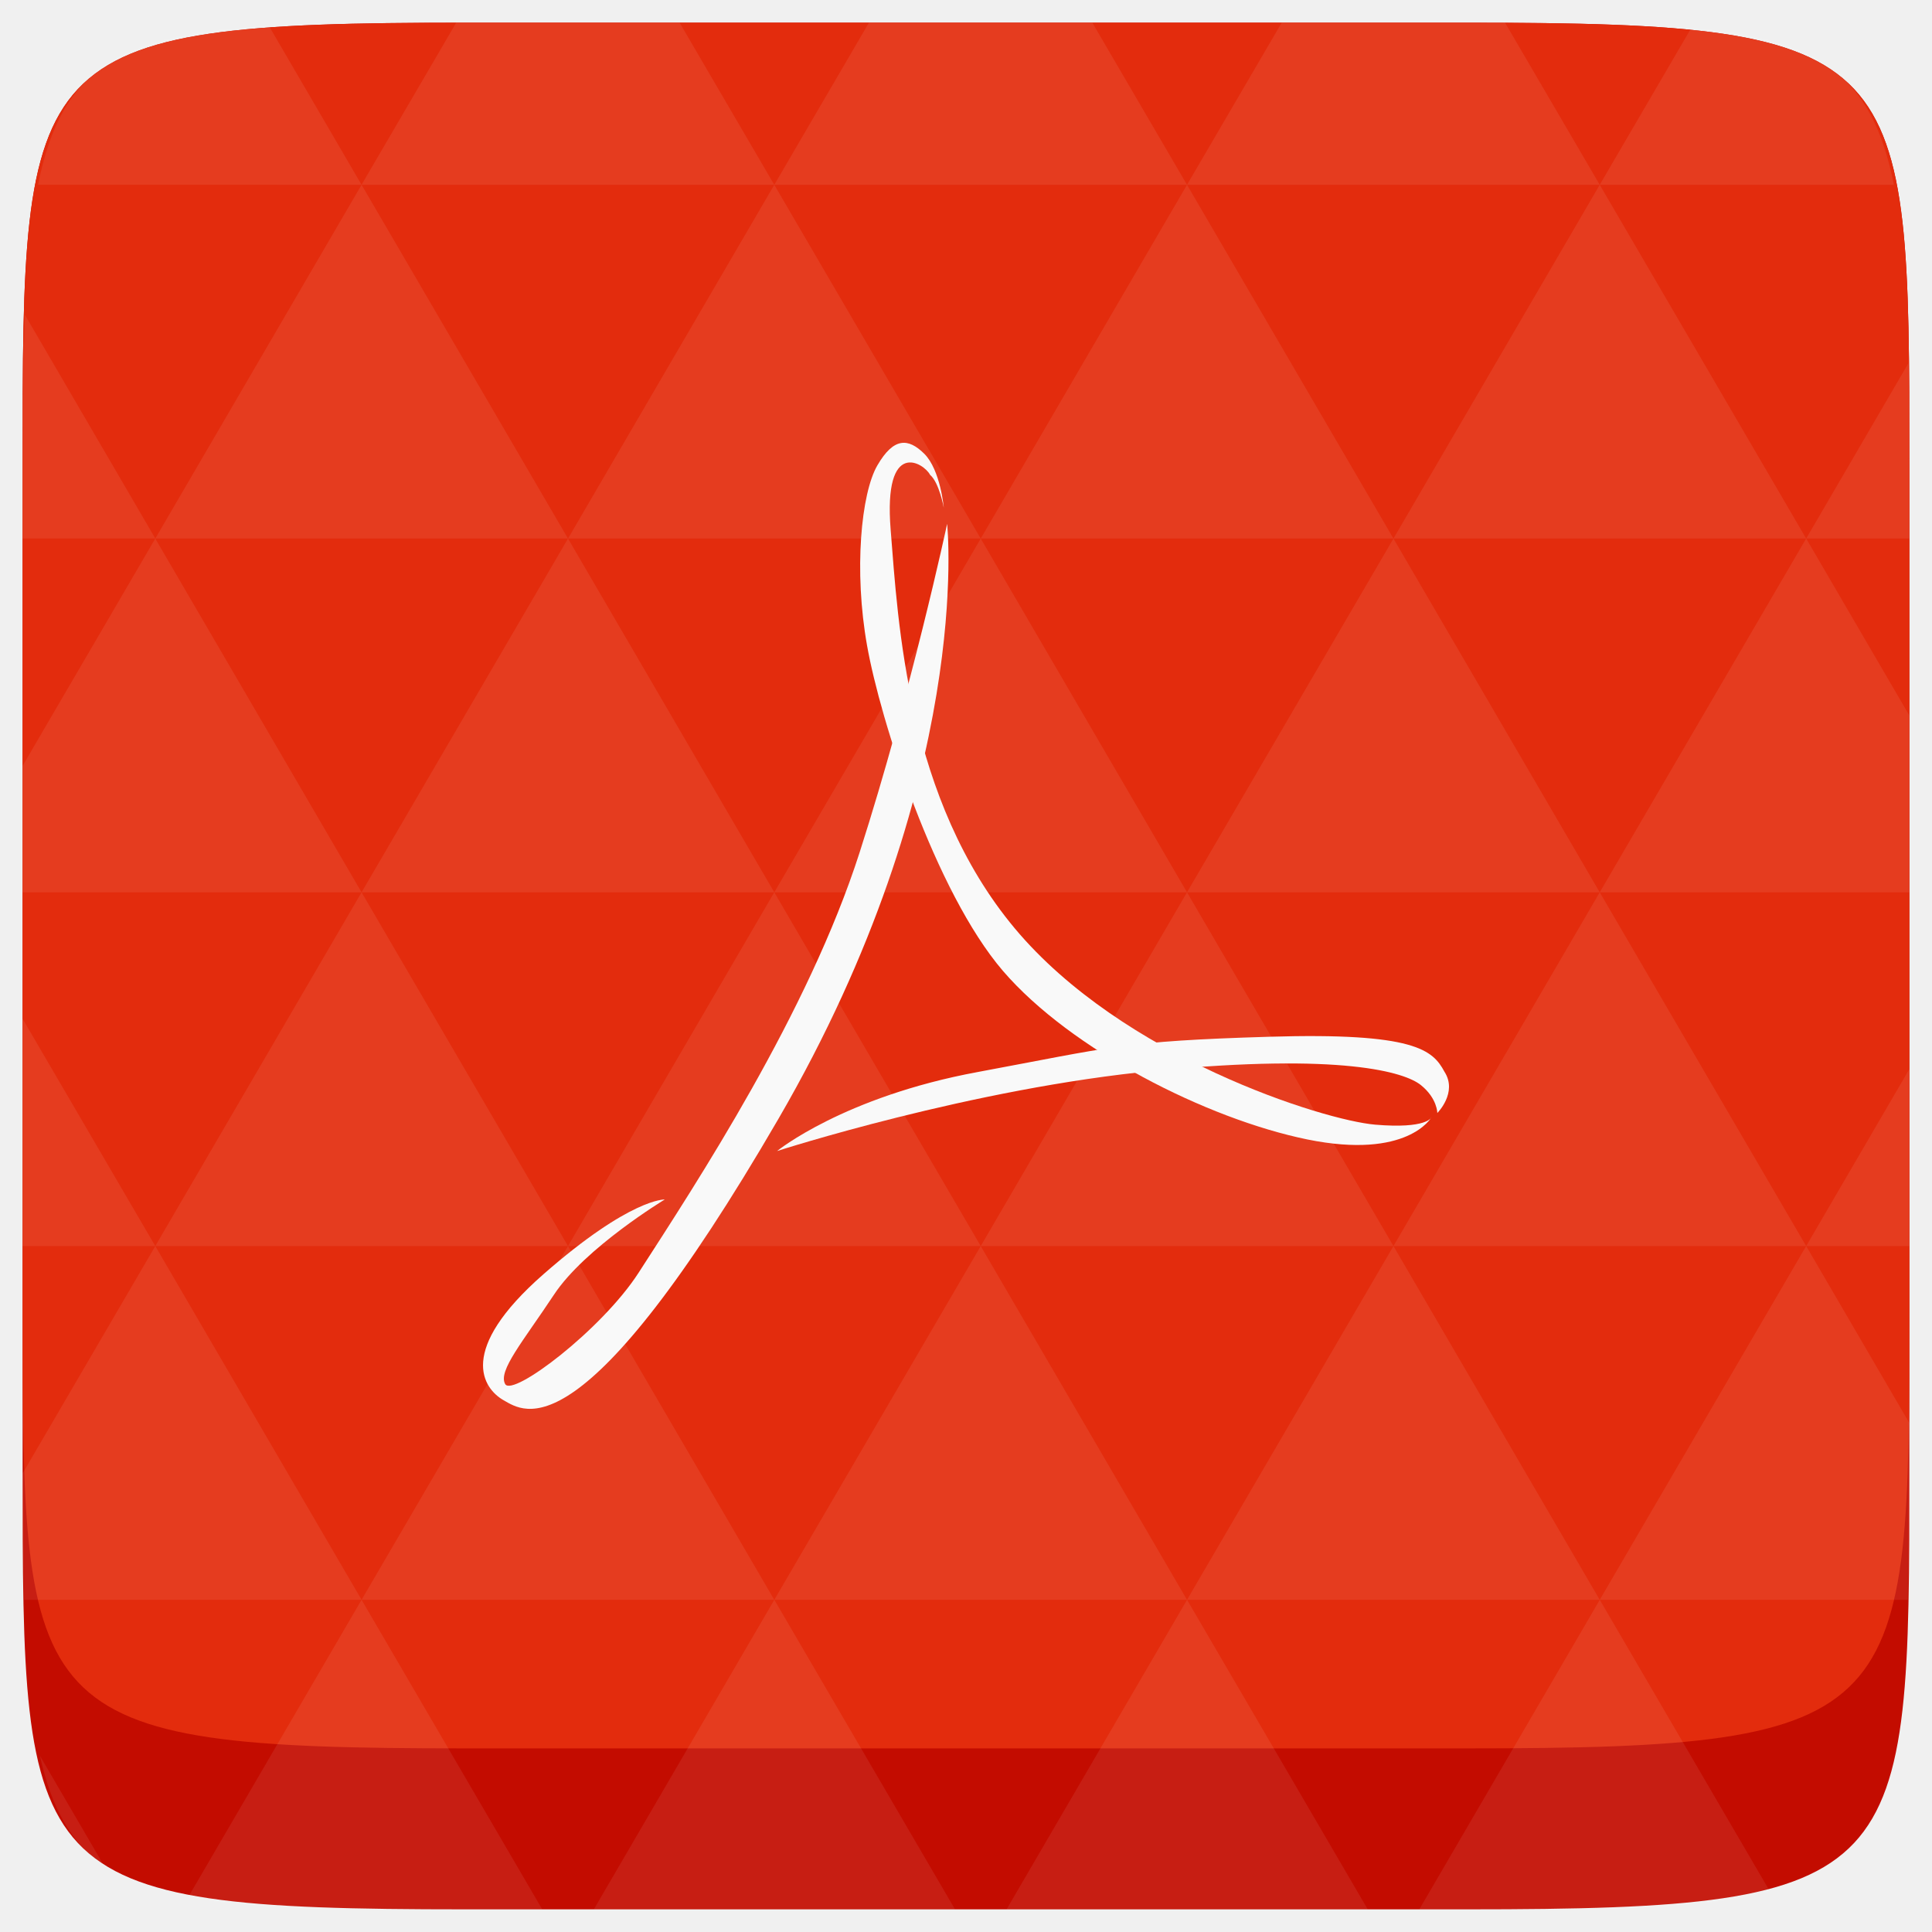
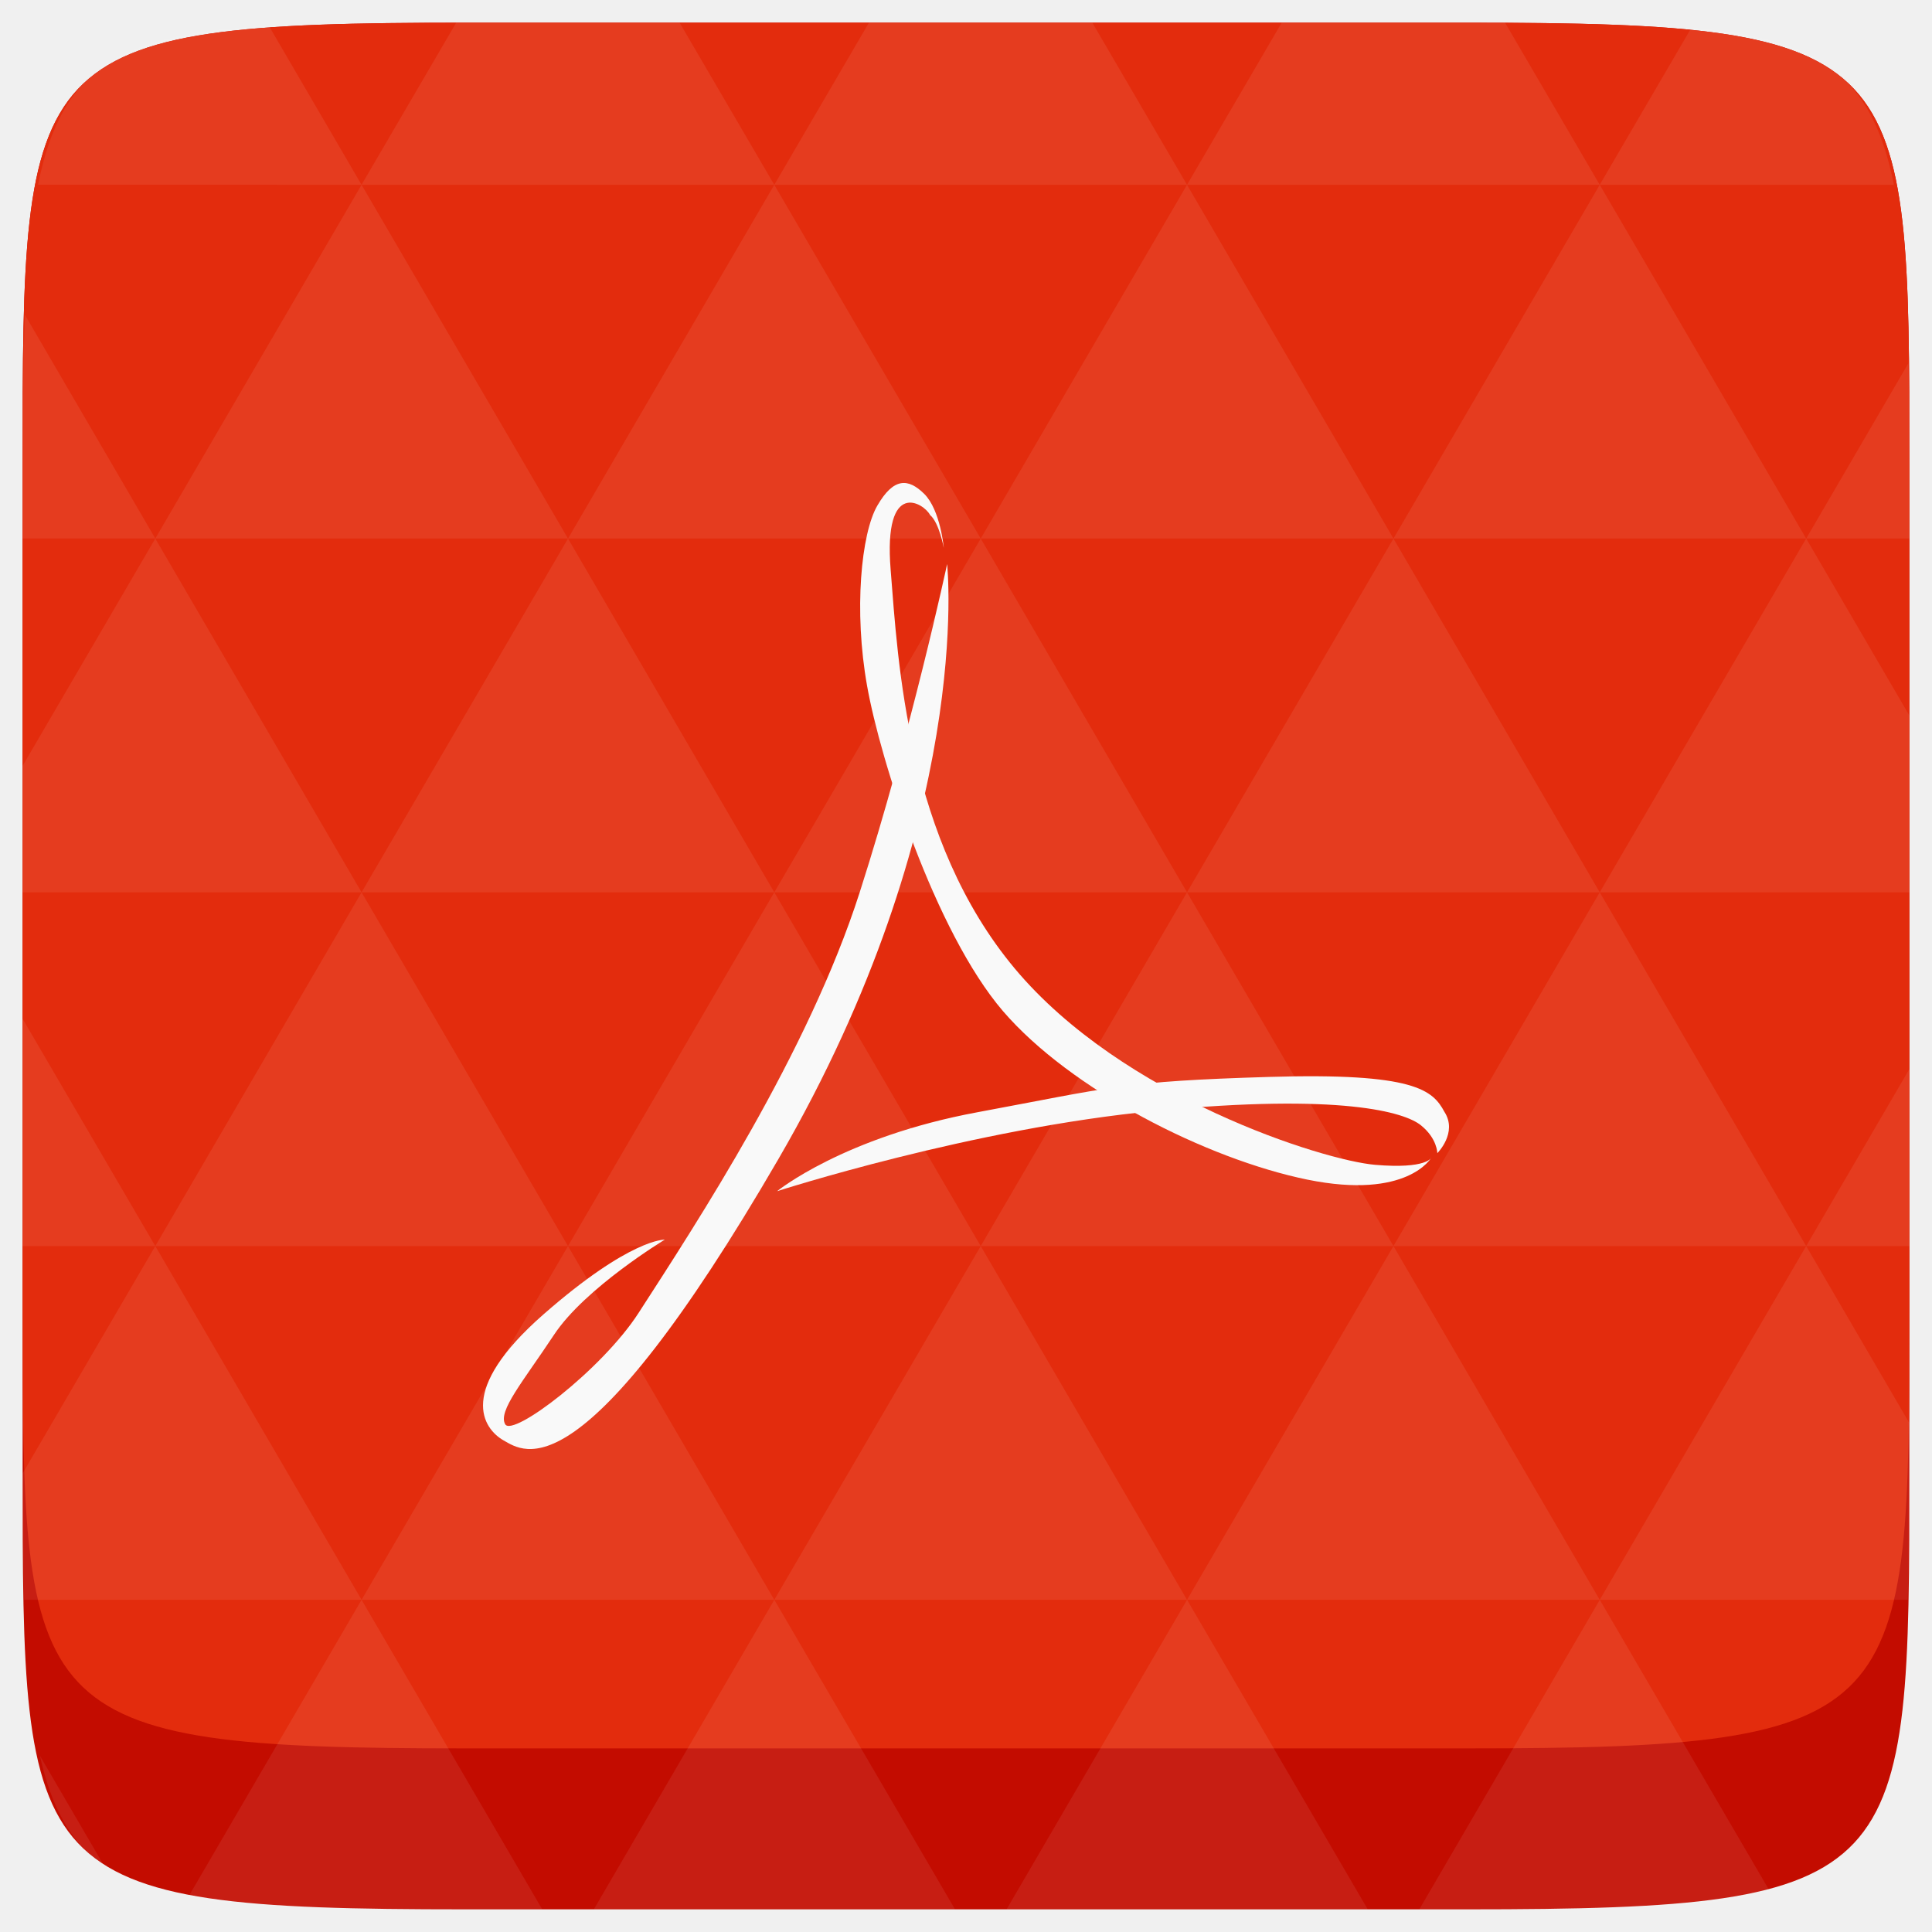
<svg xmlns="http://www.w3.org/2000/svg" width="48" height="48" viewBox="0 0 48 48">
  <path d="m 47.437,11.547 0,24.906 c 0,10.25 0,10.984 -10.984,10.984 l -24.902,0 C 0.562,47.438 0.562,46.704 0.562,36.454 l 0,-24.906 c 0,-10.25 0,-10.984 10.988,-10.984 l 24.902,0 C 47.437,0.563 47.437,1.297 47.437,11.547 z" fill="#c30c00" />
  <path d="m 47.437,11.547 0,20.907 c 0,10.25 0,10.984 -10.984,10.984 l -24.902,0 C 0.562,43.438 0.562,42.704 0.562,32.454 l 0,-20.907 c 0,-10.25 0,-10.984 10.988,-10.984 l 24.902,0 C 47.437,0.563 47.437,1.297 47.437,11.547 z" fill="#e32c0d" />
-   <path d="m 23.531,13.016 c 0,0 0.691,6.371 -4.191,14.781 -4.883,8.41 -6.312,7.281 -6.828,6.992 -0.512,-0.293 -1.172,-1.238 0.992,-3.133 2.164,-1.895 3.012,-1.855 3.012,-1.855 0,0 -1.984,1.199 -2.754,2.367 -0.77,1.164 -1.395,1.891 -1.211,2.219 0.184,0.328 2.395,-1.344 3.312,-2.762 1.457,-2.258 4.211,-6.449 5.496,-10.453 1.285,-4.008 2.172,-8.156 2.172,-8.156 z" fill="#f9f9f9" />
-   <path d="m 35.562,27.762 c 0,0 -0.109,0.289 -1.395,0.18 -1.285,-0.109 -6.277,-1.672 -8.957,-4.879 -2.676,-3.203 -2.898,-7.609 -3.082,-9.902 -0.184,-2.293 0.832,-1.656 0.98,-1.363 0.227,0.191 0.34,0.816 0.34,0.816 0,0 -0.082,-0.938 -0.484,-1.34 -0.402,-0.398 -0.762,-0.406 -1.164,0.285 -0.406,0.691 -0.59,2.621 -0.258,4.48 0.328,1.855 1.688,6.113 3.375,8.082 1.691,1.965 5.066,3.676 7.562,4.188 2.496,0.508 3.082,-0.547 3.082,-0.547 z" fill="#f9f9f9" />
-   <path d="m 19.304,28.598 c 0,0 4.844,-1.566 9.434,-2 4.586,-0.438 6.164,0.035 6.566,0.363 0.406,0.328 0.406,0.691 0.406,0.691 0,0 0.512,-0.508 0.176,-1.027 -0.289,-0.535 -0.727,-0.977 -4.359,-0.867 -3.637,0.109 -3.891,0.254 -7.23,0.875 -3.34,0.617 -4.992,1.965 -4.992,1.965 z" fill="#f9f9f9" />
+   <path d="m 23.531,14.014 c 0,0 0.691,6.371 -4.191,14.781 -4.883,8.41 -6.312,7.281 -6.828,6.992 -0.512,-0.293 -1.172,-1.238 0.992,-3.133 2.164,-1.895 3.012,-1.855 3.012,-1.855 0,0 -1.984,1.199 -2.754,2.367 -0.77,1.164 -1.395,1.891 -1.211,2.219 0.184,0.328 2.395,-1.344 3.312,-2.762 1.457,-2.258 4.211,-6.449 5.496,-10.453 1.285,-4.008 2.172,-8.156 2.172,-8.156 z" fill="#f9f9f9" />
+   <path d="m 35.562,28.76 c 0,0 -0.109,0.289 -1.395,0.18 -1.285,-0.109 -6.277,-1.672 -8.957,-4.879 -2.676,-3.203 -2.898,-7.609 -3.082,-9.902 -0.184,-2.293 0.832,-1.656 0.98,-1.363 0.227,0.191 0.34,0.816 0.34,0.816 0,0 -0.082,-0.938 -0.484,-1.34 -0.402,-0.398 -0.762,-0.406 -1.164,0.285 -0.406,0.691 -0.59,2.621 -0.258,4.48 0.328,1.855 1.688,6.113 3.375,8.082 1.691,1.965 5.066,3.676 7.562,4.188 2.496,0.508 3.082,-0.547 3.082,-0.547 z" fill="#f9f9f9" />
+   <path d="m 19.304,29.596 c 0,0 4.844,-1.566 9.434,-2 4.586,-0.438 6.164,0.035 6.566,0.363 0.406,0.328 0.406,0.691 0.406,0.691 0,0 0.512,-0.508 0.176,-1.027 -0.289,-0.535 -0.727,-0.977 -4.359,-0.867 -3.637,0.109 -3.891,0.254 -7.23,0.875 -3.34,0.617 -4.992,1.965 -4.992,1.965 z" fill="#f9f9f9" />
  <path d="m 38.265,47.438 c 2.543,-0.012 4.379,-0.082 5.711,-0.441 l -4.23,-7.25 -4.484,7.691 1.191,0 c 0.641,0 1.242,0 1.812,0 z m 1.48,-7.691 -5.125,-8.789 -5.129,8.789 z m 0,0 7.652,0 c 0.031,-0.973 0.039,-2.062 0.039,-3.297 l 0,-1.098 -2.562,-4.395 z m 5.129,-8.789 -5.129,-8.789 -5.125,8.789 z m 0,0 2.562,0 0,-4.395 z m -10.254,0 -5.129,-8.789 -5.125,8.789 z m -10.254,0 -5.129,8.789 10.254,0 z m 0,0 -5.129,-8.789 -5.125,8.789 z m -10.254,0 -5.129,8.789 10.254,0 z m 0,0 -5.129,-8.789 -5.125,8.789 z m -10.254,0 L 0.562,36.606 c 0,1.168 0.012,2.211 0.039,3.141 l 8.383,0 z m 0,0 -3.297,-5.648 0,5.648 z m 5.125,8.789 -4.312,7.395 C 6.269,47.434 8.48,47.438 11.55,47.438 l 1.922,0 z m 0,-17.578 -5.125,-8.789 -3.297,5.648 0,3.141 z m 0,0 10.254,0 -5.125,-8.789 z m 5.129,-8.789 -5.129,-8.789 -5.125,8.789 z m 0,0 10.254,0 -5.129,-8.789 z m 5.125,-8.789 -2.352,-4.027 -5.336,0 c -0.078,0 -0.141,0 -0.215,0 l -2.352,4.027 z m 0,0 10.254,0 -2.352,-4.027 -5.551,0 z m 10.254,0 10.254,0 -2.352,-4.027 c -0.312,0 -0.609,0 -0.941,0 l -4.609,0 z m 0,0 -5.125,8.789 10.254,0 z m 5.129,8.789 10.254,0 -5.129,-8.789 z m 0,0 -5.129,8.789 10.254,0 z m 5.125,8.789 7.691,0 0,-4.395 -2.562,-4.395 z m 5.129,-8.789 2.562,0 0,-1.832 c 0,-0.914 -0.008,-1.75 -0.023,-2.523 z m -15.383,8.789 -5.125,-8.789 -5.129,8.789 z m 10.254,-17.578 7.309,0 C 46.499,1.833 45.167,0.961 42.023,0.688 z m -30.762,0 -2.305,-3.953 C 3.019,0.844 1.539,1.633 0.945,4.59 z M 3.859,13.379 0.621,7.825 C 0.578,8.899 0.562,10.133 0.562,11.547 l 0,1.832 z m 15.379,26.367 -4.484,7.691 8.973,0 z m 10.254,0 -4.484,7.691 8.973,0 z M 2.593,46.368 0.992,43.622 C 1.285,44.938 1.777,45.801 2.593,46.368 z" fill="#ffffff" fill-opacity="0.078" />
</svg>
